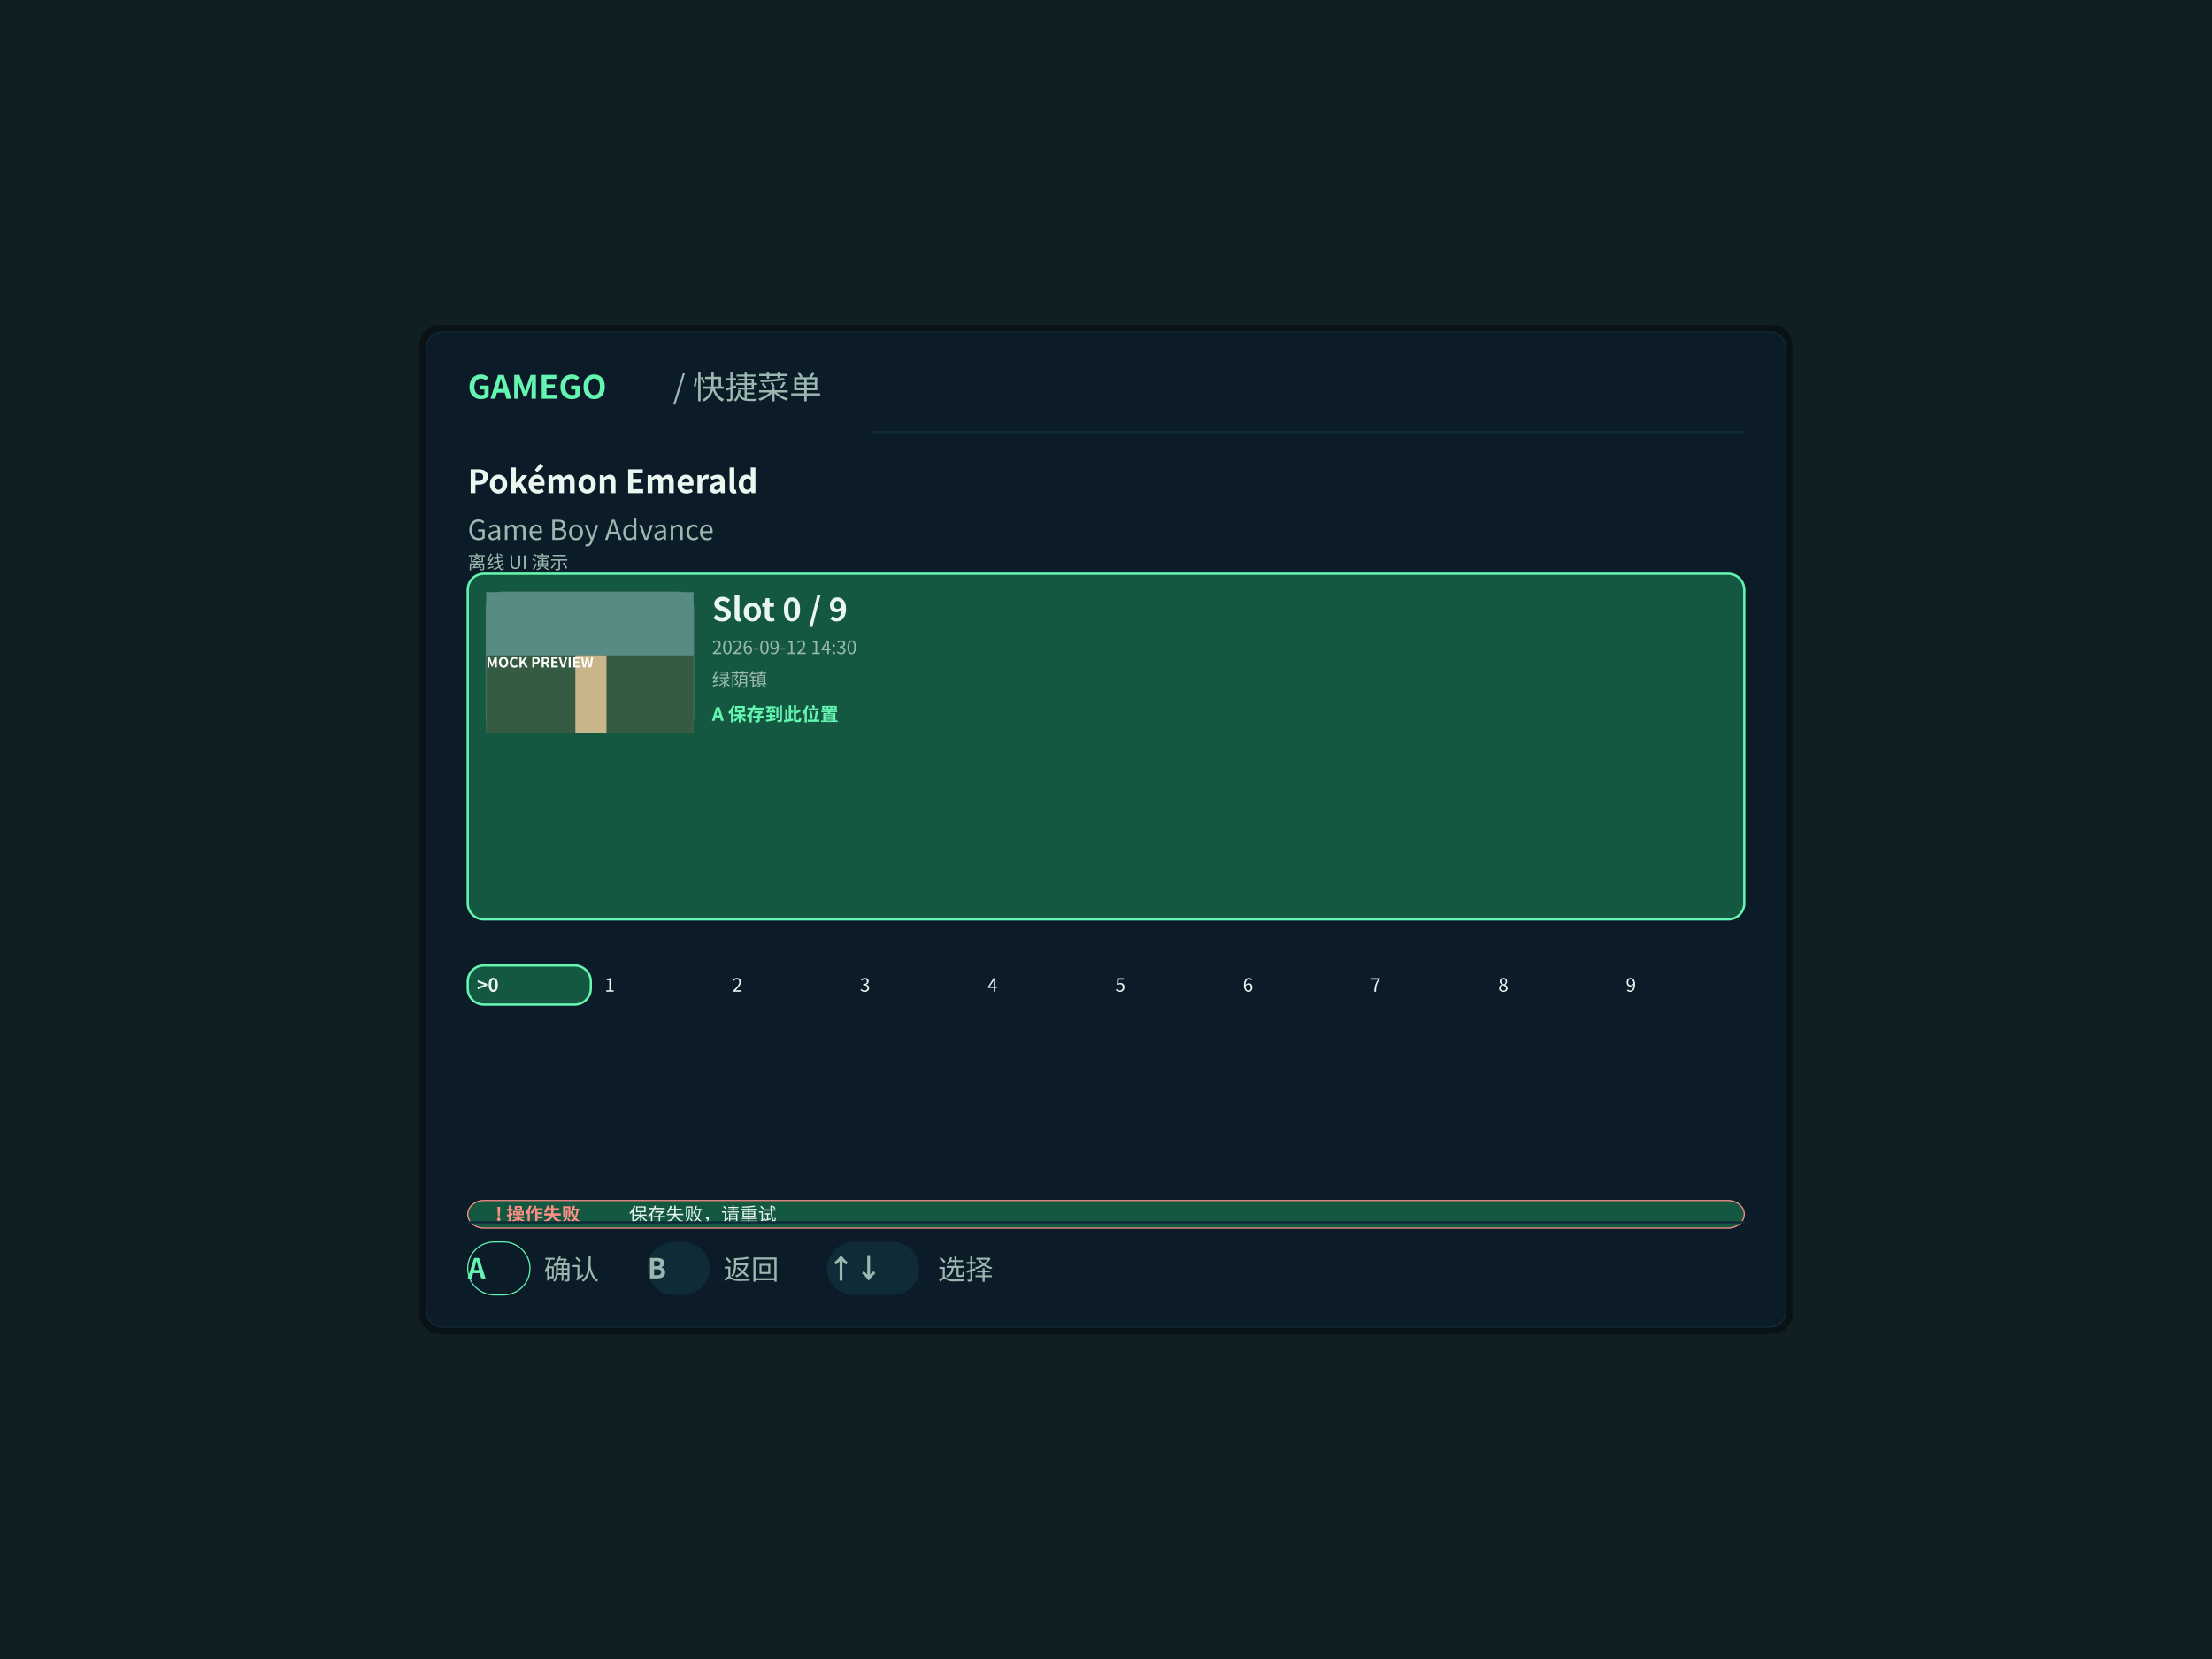
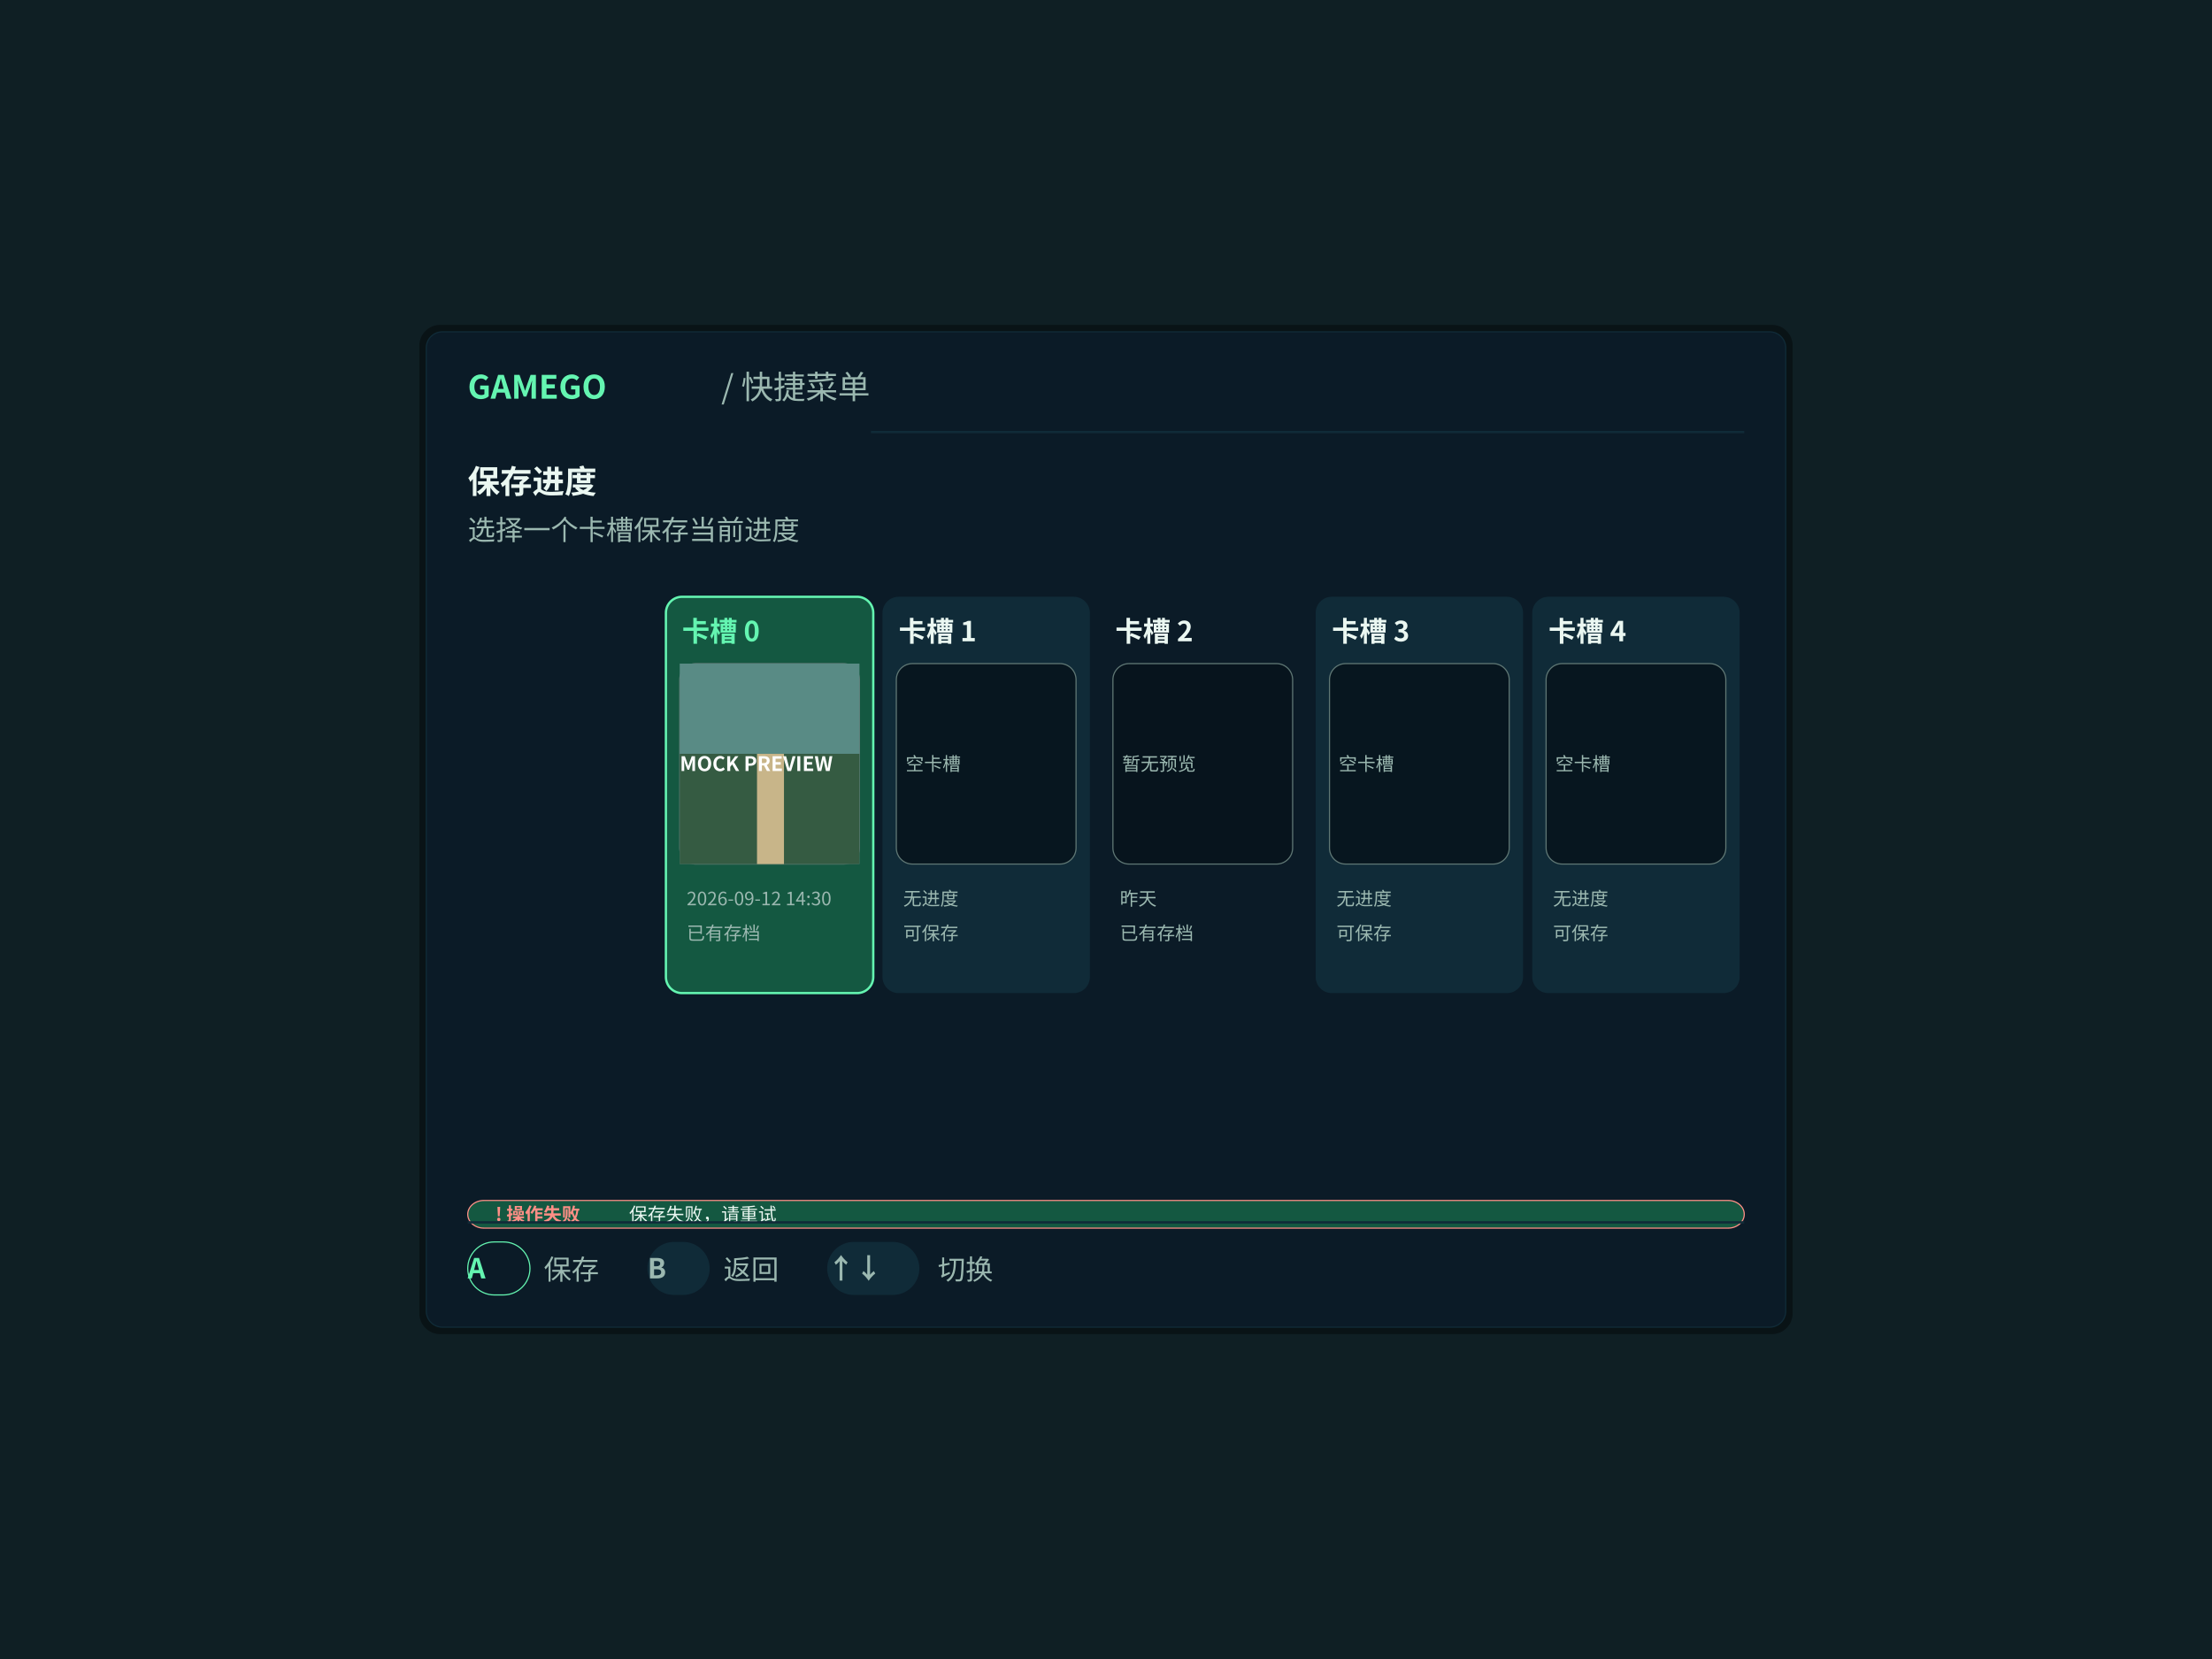
<svg xmlns="http://www.w3.org/2000/svg" width="640" height="480" viewBox="0 0 640 480">
  <rect width="100%" height="100%" fill="#456657" />
  <rect x="0" y="0" width="640" height="480" rx="0" fill="#07131c" fill-opacity="0.851" stroke="#000000" stroke-opacity="0" stroke-width="0" />
  <rect x="121.333" y="94" width="397.333" height="292" rx="6" fill="#000000" fill-opacity="0.4" stroke="#000000" stroke-opacity="0" stroke-width="0" />
  <rect x="123.333" y="96" width="393.333" height="288" rx="4.667" fill="#0b1b27" fill-opacity="1" stroke="#102b38" stroke-opacity="1" stroke-width="0.333" />
  <defs>
    <clipPath id="c0">
-       <rect x="135.333" y="106.667" width="56.667" height="10.667" />
+       <rect x="135.333" y="106.667" width="73.333" height="10.667" />
    </clipPath>
  </defs>
  <text x="135.333" y="115.36" fill="#64f5b1" font-size="9.333" font-weight="600" font-family="PingFang SC,Noto Sans CJK SC,sans-serif" clip-path="url(#c0)">GAMEGO</text>
  <defs>
    <clipPath id="c1">
-       <rect x="194.667" y="106.667" width="310" height="10.667" />
-     </clipPath>
-   </defs>
-   <text x="194.667" y="115.36" fill="#9bb8b0" font-size="9.333" font-weight="400" font-family="PingFang SC,Noto Sans CJK SC,sans-serif" clip-path="url(#c1)">/  快捷菜单</text>
+       <rect x="208.667" y="106.667" width="296" height="10.667" />
+     </clipPath>
+   </defs>
+   <text x="208.667" y="115.36" fill="#9bb8b0" font-size="9.333" font-weight="400" font-family="PingFang SC,Noto Sans CJK SC,sans-serif" clip-path="url(#c1)">/  快捷菜单</text>
  <rect x="252" y="124.667" width="252.667" height="0.667" rx="0" fill="#102b38" fill-opacity="1" stroke="#000000" stroke-opacity="0" stroke-width="0" />
  <defs>
    <clipPath id="c2">
      <rect x="135.333" y="132.667" width="369.333" height="13.333" />
    </clipPath>
  </defs>
-   <text x="135.333" y="142.693" fill="#eaf7f1" font-size="9.333" font-weight="600" font-family="PingFang SC,Noto Sans CJK SC,sans-serif" clip-path="url(#c2)">Pokémon Emerald</text>
+   <text x="135.333" y="142.693" fill="#eaf7f1" font-size="9.333" font-weight="600" font-family="PingFang SC,Noto Sans CJK SC,sans-serif" clip-path="url(#c2)">保存进度</text>
  <defs>
    <clipPath id="c3">
      <rect x="135.333" y="148" width="369.333" height="10.667" />
    </clipPath>
  </defs>
-   <text x="135.333" y="156.213" fill="#9bb8b0" font-size="8" font-weight="400" font-family="PingFang SC,Noto Sans CJK SC,sans-serif" clip-path="url(#c3)">Game Boy Advance</text>
+   <text x="135.333" y="156.213" fill="#9bb8b0" font-size="8" font-weight="400" font-family="PingFang SC,Noto Sans CJK SC,sans-serif" clip-path="url(#c3)">选择一个卡槽保存当前进度</text>
+   <rect x="192.667" y="172.667" width="60" height="114.667" rx="4.667" fill="#145841" fill-opacity="1" stroke="#64f5b1" stroke-opacity="1" stroke-width="0.667" />
  <defs>
    <clipPath id="c4">
-       <rect x="135.333" y="158.667" width="369.333" height="8" />
-     </clipPath>
-   </defs>
-   <text x="135.333" y="164.587" fill="#9bb8b0" font-size="5.333" font-weight="400" font-family="PingFang SC,Noto Sans CJK SC,sans-serif" clip-path="url(#c4)">离线 UI 演示</text>
+       <rect x="197.333" y="178" width="50.667" height="9.333" />
+     </clipPath>
+   </defs>
+   <text x="197.333" y="185.547" fill="#64f5b1" font-size="8" font-weight="600" font-family="PingFang SC,Noto Sans CJK SC,sans-serif" clip-path="url(#c4)">卡槽 0</text>
+   <rect x="196.667" y="192" width="52" height="58" rx="4.667" fill="#07131c" fill-opacity="0.851" stroke="#5f7774" stroke-opacity="1" stroke-width="0.333" />
+   <rect x="196.667" y="192" width="52" height="58" rx="0" fill="#598b85" fill-opacity="1" stroke="#000000" stroke-opacity="0" stroke-width="0" />
+   <rect x="196.667" y="218.1" width="52" height="31.9" rx="0" fill="#355b42" fill-opacity="1" stroke="#000000" stroke-opacity="0" stroke-width="0" />
+   <rect x="219.027" y="218.1" width="7.8" height="31.9" rx="0" fill="#c8b589" fill-opacity="1" stroke="#000000" stroke-opacity="0" stroke-width="0" />
  <defs>
    <clipPath id="c5">
-       <rect x="135.333" y="166" width="369.333" height="25.333" />
-     </clipPath>
-   </defs>
-   <text x="135.333" y="182.027" fill="#eaf7f1" font-size="9.333" font-weight="600" font-family="PingFang SC,Noto Sans CJK SC,sans-serif" clip-path="url(#c5)">保存进度</text>
-   <rect x="135.333" y="166" width="369.333" height="100" rx="4.667" fill="#145841" fill-opacity="1" stroke="#64f5b1" stroke-opacity="1" stroke-width="0.667" />
-   <rect x="140.667" y="171.333" width="60" height="40.667" rx="4.667" fill="#07131c" fill-opacity="0.851" stroke="#5f7774" stroke-opacity="1" stroke-width="0.333" />
-   <rect x="140.667" y="171.333" width="60" height="40.667" rx="0" fill="#598b85" fill-opacity="1" stroke="#000000" stroke-opacity="0" stroke-width="0" />
-   <rect x="140.667" y="189.633" width="60" height="22.367" rx="0" fill="#355b42" fill-opacity="1" stroke="#000000" stroke-opacity="0" stroke-width="0" />
-   <rect x="166.467" y="189.633" width="9" height="22.367" rx="0" fill="#c8b589" fill-opacity="1" stroke="#000000" stroke-opacity="0" stroke-width="0" />
+       <rect x="196.667" y="192" width="52" height="58" />
+     </clipPath>
+   </defs>
+   <text x="196.667" y="223.088" fill="#ffffff" font-size="5.8" font-weight="600" font-family="PingFang SC,Noto Sans CJK SC,sans-serif" clip-path="url(#c5)">MOCK PREVIEW</text>
  <defs>
    <clipPath id="c6">
-       <rect x="140.667" y="171.333" width="60" height="40.667" />
-     </clipPath>
-   </defs>
-   <text x="140.667" y="193.131" fill="#ffffff" font-size="4.067" font-weight="600" font-family="PingFang SC,Noto Sans CJK SC,sans-serif" clip-path="url(#c6)">MOCK PREVIEW</text>
+       <rect x="198.667" y="256" width="48" height="8" />
+     </clipPath>
+   </defs>
+   <text x="198.667" y="261.92" fill="#9bb8b0" font-size="5.333" font-weight="400" font-family="PingFang SC,Noto Sans CJK SC,sans-serif" clip-path="url(#c6)">2026-09-12 14:30</text>
  <defs>
    <clipPath id="c7">
-       <rect x="206" y="171.333" width="298.667" height="10" />
-     </clipPath>
-   </defs>
-   <text x="206" y="179.693" fill="#eaf7f1" font-size="9.333" font-weight="600" font-family="PingFang SC,Noto Sans CJK SC,sans-serif" clip-path="url(#c7)">Slot 0  /  9</text>
+       <rect x="198.667" y="266" width="48" height="8" />
+     </clipPath>
+   </defs>
+   <text x="198.667" y="271.92" fill="#9bb8b0" font-size="5.333" font-weight="400" font-family="PingFang SC,Noto Sans CJK SC,sans-serif" clip-path="url(#c7)">已有存档</text>
+   <rect x="255.333" y="172.667" width="60" height="114.667" rx="4.667" fill="#102b38" fill-opacity="1" stroke="#000000" stroke-opacity="0" stroke-width="0" />
  <defs>
    <clipPath id="c8">
-       <rect x="206" y="183.333" width="298.667" height="8" />
-     </clipPath>
-   </defs>
-   <text x="206" y="189.253" fill="#9bb8b0" font-size="5.333" font-weight="400" font-family="PingFang SC,Noto Sans CJK SC,sans-serif" clip-path="url(#c8)">2026-09-12 14:30</text>
+       <rect x="260" y="178" width="50.667" height="9.333" />
+     </clipPath>
+   </defs>
+   <text x="260" y="185.547" fill="#eaf7f1" font-size="8" font-weight="600" font-family="PingFang SC,Noto Sans CJK SC,sans-serif" clip-path="url(#c8)">卡槽 1</text>
+   <rect x="259.333" y="192" width="52" height="58" rx="4.667" fill="#07131c" fill-opacity="0.851" stroke="#5f7774" stroke-opacity="1" stroke-width="0.333" />
  <defs>
    <clipPath id="c9">
-       <rect x="206" y="192.667" width="298.667" height="8" />
-     </clipPath>
-   </defs>
-   <text x="206" y="198.587" fill="#9bb8b0" font-size="5.333" font-weight="400" font-family="PingFang SC,Noto Sans CJK SC,sans-serif" clip-path="url(#c9)">绿荫镇</text>
+       <rect x="262" y="192" width="46.667" height="58" />
+     </clipPath>
+   </defs>
+   <text x="262" y="222.92" fill="#9bb8b0" font-size="5.333" font-weight="400" font-family="PingFang SC,Noto Sans CJK SC,sans-serif" clip-path="url(#c9)">空卡槽</text>
  <defs>
    <clipPath id="c10">
-       <rect x="206" y="202.667" width="298.667" height="8" />
-     </clipPath>
-   </defs>
-   <text x="206" y="208.587" fill="#64f5b1" font-size="5.333" font-weight="600" font-family="PingFang SC,Noto Sans CJK SC,sans-serif" clip-path="url(#c10)">A 保存到此位置</text>
-   <rect x="135.333" y="279.333" width="35.6" height="11.333" rx="4.667" fill="#145841" fill-opacity="1" stroke="#64f5b1" stroke-opacity="1" stroke-width="0.667" />
+       <rect x="261.333" y="256" width="48" height="8" />
+     </clipPath>
+   </defs>
+   <text x="261.333" y="261.92" fill="#9bb8b0" font-size="5.333" font-weight="400" font-family="PingFang SC,Noto Sans CJK SC,sans-serif" clip-path="url(#c10)">无进度</text>
  <defs>
    <clipPath id="c11">
-       <rect x="138" y="279.333" width="30.267" height="11.333" />
-     </clipPath>
-   </defs>
-   <text x="138" y="286.92" fill="#eaf7f1" font-size="5.333" font-weight="600" font-family="PingFang SC,Noto Sans CJK SC,sans-serif" clip-path="url(#c11)">&gt;0 </text>
-   <rect x="172.267" y="279.333" width="35.6" height="11.333" rx="4.667" fill="#0b1b27" fill-opacity="1" stroke="#000000" stroke-opacity="0" stroke-width="0" />
+       <rect x="261.333" y="266" width="48" height="8" />
+     </clipPath>
+   </defs>
+   <text x="261.333" y="271.92" fill="#9bb8b0" font-size="5.333" font-weight="400" font-family="PingFang SC,Noto Sans CJK SC,sans-serif" clip-path="url(#c11)">可保存</text>
+   <rect x="318" y="172.667" width="60" height="114.667" rx="4.667" fill="#0b1b27" fill-opacity="1" stroke="#000000" stroke-opacity="0" stroke-width="0" />
  <defs>
    <clipPath id="c12">
-       <rect x="174.933" y="279.333" width="30.267" height="11.333" />
-     </clipPath>
-   </defs>
-   <text x="174.933" y="286.92" fill="#eaf7f1" font-size="5.333" font-weight="400" font-family="PingFang SC,Noto Sans CJK SC,sans-serif" clip-path="url(#c12)"> 1 </text>
-   <rect x="209.2" y="279.333" width="35.6" height="11.333" rx="4.667" fill="#0b1b27" fill-opacity="1" stroke="#000000" stroke-opacity="0" stroke-width="0" />
+       <rect x="322.667" y="178" width="50.667" height="9.333" />
+     </clipPath>
+   </defs>
+   <text x="322.667" y="185.547" fill="#eaf7f1" font-size="8" font-weight="600" font-family="PingFang SC,Noto Sans CJK SC,sans-serif" clip-path="url(#c12)">卡槽 2</text>
+   <rect x="322" y="192" width="52" height="58" rx="4.667" fill="#07131c" fill-opacity="0.851" stroke="#5f7774" stroke-opacity="1" stroke-width="0.333" />
  <defs>
    <clipPath id="c13">
-       <rect x="211.867" y="279.333" width="30.267" height="11.333" />
-     </clipPath>
-   </defs>
-   <text x="211.867" y="286.92" fill="#eaf7f1" font-size="5.333" font-weight="400" font-family="PingFang SC,Noto Sans CJK SC,sans-serif" clip-path="url(#c13)"> 2 </text>
-   <rect x="246.133" y="279.333" width="35.6" height="11.333" rx="4.667" fill="#0b1b27" fill-opacity="1" stroke="#000000" stroke-opacity="0" stroke-width="0" />
+       <rect x="324.667" y="192" width="46.667" height="58" />
+     </clipPath>
+   </defs>
+   <text x="324.667" y="222.92" fill="#9bb8b0" font-size="5.333" font-weight="400" font-family="PingFang SC,Noto Sans CJK SC,sans-serif" clip-path="url(#c13)">暂无预览</text>
  <defs>
    <clipPath id="c14">
-       <rect x="248.8" y="279.333" width="30.267" height="11.333" />
-     </clipPath>
-   </defs>
-   <text x="248.8" y="286.92" fill="#eaf7f1" font-size="5.333" font-weight="400" font-family="PingFang SC,Noto Sans CJK SC,sans-serif" clip-path="url(#c14)"> 3 </text>
-   <rect x="283.067" y="279.333" width="35.6" height="11.333" rx="4.667" fill="#0b1b27" fill-opacity="1" stroke="#000000" stroke-opacity="0" stroke-width="0" />
+       <rect x="324" y="256" width="48" height="8" />
+     </clipPath>
+   </defs>
+   <text x="324" y="261.92" fill="#9bb8b0" font-size="5.333" font-weight="400" font-family="PingFang SC,Noto Sans CJK SC,sans-serif" clip-path="url(#c14)">昨天</text>
  <defs>
    <clipPath id="c15">
-       <rect x="285.733" y="279.333" width="30.267" height="11.333" />
-     </clipPath>
-   </defs>
-   <text x="285.733" y="286.92" fill="#eaf7f1" font-size="5.333" font-weight="400" font-family="PingFang SC,Noto Sans CJK SC,sans-serif" clip-path="url(#c15)"> 4 </text>
-   <rect x="320" y="279.333" width="35.6" height="11.333" rx="4.667" fill="#0b1b27" fill-opacity="1" stroke="#000000" stroke-opacity="0" stroke-width="0" />
+       <rect x="324" y="266" width="48" height="8" />
+     </clipPath>
+   </defs>
+   <text x="324" y="271.92" fill="#9bb8b0" font-size="5.333" font-weight="400" font-family="PingFang SC,Noto Sans CJK SC,sans-serif" clip-path="url(#c15)">已有存档</text>
+   <rect x="380.667" y="172.667" width="60" height="114.667" rx="4.667" fill="#102b38" fill-opacity="1" stroke="#000000" stroke-opacity="0" stroke-width="0" />
  <defs>
    <clipPath id="c16">
-       <rect x="322.667" y="279.333" width="30.267" height="11.333" />
-     </clipPath>
-   </defs>
-   <text x="322.667" y="286.92" fill="#eaf7f1" font-size="5.333" font-weight="400" font-family="PingFang SC,Noto Sans CJK SC,sans-serif" clip-path="url(#c16)"> 5 </text>
-   <rect x="356.933" y="279.333" width="35.6" height="11.333" rx="4.667" fill="#0b1b27" fill-opacity="1" stroke="#000000" stroke-opacity="0" stroke-width="0" />
+       <rect x="385.333" y="178" width="50.667" height="9.333" />
+     </clipPath>
+   </defs>
+   <text x="385.333" y="185.547" fill="#eaf7f1" font-size="8" font-weight="600" font-family="PingFang SC,Noto Sans CJK SC,sans-serif" clip-path="url(#c16)">卡槽 3</text>
+   <rect x="384.667" y="192" width="52" height="58" rx="4.667" fill="#07131c" fill-opacity="0.851" stroke="#5f7774" stroke-opacity="1" stroke-width="0.333" />
  <defs>
    <clipPath id="c17">
-       <rect x="359.6" y="279.333" width="30.267" height="11.333" />
-     </clipPath>
-   </defs>
-   <text x="359.6" y="286.92" fill="#eaf7f1" font-size="5.333" font-weight="400" font-family="PingFang SC,Noto Sans CJK SC,sans-serif" clip-path="url(#c17)"> 6 </text>
-   <rect x="393.867" y="279.333" width="35.6" height="11.333" rx="4.667" fill="#0b1b27" fill-opacity="1" stroke="#000000" stroke-opacity="0" stroke-width="0" />
+       <rect x="387.333" y="192" width="46.667" height="58" />
+     </clipPath>
+   </defs>
+   <text x="387.333" y="222.92" fill="#9bb8b0" font-size="5.333" font-weight="400" font-family="PingFang SC,Noto Sans CJK SC,sans-serif" clip-path="url(#c17)">空卡槽</text>
  <defs>
    <clipPath id="c18">
-       <rect x="396.533" y="279.333" width="30.267" height="11.333" />
-     </clipPath>
-   </defs>
-   <text x="396.533" y="286.92" fill="#eaf7f1" font-size="5.333" font-weight="400" font-family="PingFang SC,Noto Sans CJK SC,sans-serif" clip-path="url(#c18)"> 7 </text>
-   <rect x="430.8" y="279.333" width="35.6" height="11.333" rx="4.667" fill="#0b1b27" fill-opacity="1" stroke="#000000" stroke-opacity="0" stroke-width="0" />
+       <rect x="386.667" y="256" width="48" height="8" />
+     </clipPath>
+   </defs>
+   <text x="386.667" y="261.92" fill="#9bb8b0" font-size="5.333" font-weight="400" font-family="PingFang SC,Noto Sans CJK SC,sans-serif" clip-path="url(#c18)">无进度</text>
  <defs>
    <clipPath id="c19">
-       <rect x="433.467" y="279.333" width="30.267" height="11.333" />
-     </clipPath>
-   </defs>
-   <text x="433.467" y="286.92" fill="#eaf7f1" font-size="5.333" font-weight="400" font-family="PingFang SC,Noto Sans CJK SC,sans-serif" clip-path="url(#c19)"> 8 </text>
-   <rect x="467.733" y="279.333" width="35.6" height="11.333" rx="4.667" fill="#0b1b27" fill-opacity="1" stroke="#000000" stroke-opacity="0" stroke-width="0" />
+       <rect x="386.667" y="266" width="48" height="8" />
+     </clipPath>
+   </defs>
+   <text x="386.667" y="271.92" fill="#9bb8b0" font-size="5.333" font-weight="400" font-family="PingFang SC,Noto Sans CJK SC,sans-serif" clip-path="url(#c19)">可保存</text>
+   <rect x="443.333" y="172.667" width="60" height="114.667" rx="4.667" fill="#102b38" fill-opacity="1" stroke="#000000" stroke-opacity="0" stroke-width="0" />
  <defs>
    <clipPath id="c20">
-       <rect x="470.4" y="279.333" width="30.267" height="11.333" />
-     </clipPath>
-   </defs>
-   <text x="470.4" y="286.92" fill="#eaf7f1" font-size="5.333" font-weight="400" font-family="PingFang SC,Noto Sans CJK SC,sans-serif" clip-path="url(#c20)"> 9 </text>
+       <rect x="448" y="178" width="50.667" height="9.333" />
+     </clipPath>
+   </defs>
+   <text x="448" y="185.547" fill="#eaf7f1" font-size="8" font-weight="600" font-family="PingFang SC,Noto Sans CJK SC,sans-serif" clip-path="url(#c20)">卡槽 4</text>
+   <rect x="447.333" y="192" width="52" height="58" rx="4.667" fill="#07131c" fill-opacity="0.851" stroke="#5f7774" stroke-opacity="1" stroke-width="0.333" />
+   <defs>
+     <clipPath id="c21">
+       <rect x="450" y="192" width="46.667" height="58" />
+     </clipPath>
+   </defs>
+   <text x="450" y="222.92" fill="#9bb8b0" font-size="5.333" font-weight="400" font-family="PingFang SC,Noto Sans CJK SC,sans-serif" clip-path="url(#c21)">空卡槽</text>
+   <defs>
+     <clipPath id="c22">
+       <rect x="449.333" y="256" width="48" height="8" />
+     </clipPath>
+   </defs>
+   <text x="449.333" y="261.92" fill="#9bb8b0" font-size="5.333" font-weight="400" font-family="PingFang SC,Noto Sans CJK SC,sans-serif" clip-path="url(#c22)">无进度</text>
+   <defs>
+     <clipPath id="c23">
+       <rect x="449.333" y="266" width="48" height="8" />
+     </clipPath>
+   </defs>
+   <text x="449.333" y="271.92" fill="#9bb8b0" font-size="5.333" font-weight="400" font-family="PingFang SC,Noto Sans CJK SC,sans-serif" clip-path="url(#c23)">可保存</text>
  <rect x="135.333" y="347.333" width="369.333" height="8" rx="4.667" fill="#145841" fill-opacity="1" stroke="#ff8f86" stroke-opacity="1" stroke-width="0.333" />
  <defs>
-     <clipPath id="c21">
+     <clipPath id="c24">
      <rect x="143.333" y="347.333" width="353.333" height="8" />
    </clipPath>
  </defs>
-   <text x="143.333" y="353.253" fill="#ff8f86" font-size="5.333" font-weight="600" font-family="PingFang SC,Noto Sans CJK SC,sans-serif" clip-path="url(#c21)">! 操作失败</text>
-   <defs>
-     <clipPath id="c22">
+   <text x="143.333" y="353.253" fill="#ff8f86" font-size="5.333" font-weight="600" font-family="PingFang SC,Noto Sans CJK SC,sans-serif" clip-path="url(#c24)">! 操作失败</text>
+   <defs>
+     <clipPath id="c25">
      <rect x="182" y="347.333" width="314.667" height="8" />
    </clipPath>
  </defs>
-   <text x="182" y="353.253" fill="#eaf7f1" font-size="5.333" font-weight="400" font-family="PingFang SC,Noto Sans CJK SC,sans-serif" clip-path="url(#c22)">保存失败，请重试</text>
+   <text x="182" y="353.253" fill="#eaf7f1" font-size="5.333" font-weight="400" font-family="PingFang SC,Noto Sans CJK SC,sans-serif" clip-path="url(#c25)">保存失败，请重试</text>
  <rect x="135.333" y="353.333" width="369.333" height="0.667" rx="0" fill="#102b38" fill-opacity="1" stroke="#000000" stroke-opacity="0" stroke-width="0" />
  <rect x="135.333" y="359.333" width="18" height="15.333" rx="7.667" fill="#0b1b27" fill-opacity="1" stroke="#64f5b1" stroke-opacity="1" stroke-width="0.333" />
  <defs>
-     <clipPath id="c23">
+     <clipPath id="c26">
      <rect x="135.333" y="359.333" width="18" height="15.333" />
    </clipPath>
  </defs>
-   <text x="135.333" y="369.88" fill="#64f5b1" font-size="8" font-weight="600" font-family="PingFang SC,Noto Sans CJK SC,sans-serif" clip-path="url(#c23)">A</text>
-   <defs>
-     <clipPath id="c24">
+   <text x="135.333" y="369.88" fill="#64f5b1" font-size="8" font-weight="600" font-family="PingFang SC,Noto Sans CJK SC,sans-serif" clip-path="url(#c26)">A</text>
+   <defs>
+     <clipPath id="c27">
      <rect x="157.333" y="359.333" width="33.333" height="16" />
    </clipPath>
  </defs>
-   <text x="157.333" y="370.213" fill="#9bb8b0" font-size="8" font-weight="400" font-family="PingFang SC,Noto Sans CJK SC,sans-serif" clip-path="url(#c24)">确认</text>
+   <text x="157.333" y="370.213" fill="#9bb8b0" font-size="8" font-weight="400" font-family="PingFang SC,Noto Sans CJK SC,sans-serif" clip-path="url(#c27)">保存</text>
  <rect x="187.333" y="359.333" width="18" height="15.333" rx="7.667" fill="#102b38" fill-opacity="1" stroke="#000000" stroke-opacity="0" stroke-width="0" />
  <defs>
-     <clipPath id="c25">
+     <clipPath id="c28">
      <rect x="187.333" y="359.333" width="18" height="15.333" />
    </clipPath>
  </defs>
-   <text x="187.333" y="369.88" fill="#9bb8b0" font-size="8" font-weight="600" font-family="PingFang SC,Noto Sans CJK SC,sans-serif" clip-path="url(#c25)">B</text>
-   <defs>
-     <clipPath id="c26">
+   <text x="187.333" y="369.88" fill="#9bb8b0" font-size="8" font-weight="600" font-family="PingFang SC,Noto Sans CJK SC,sans-serif" clip-path="url(#c28)">B</text>
+   <defs>
+     <clipPath id="c29">
      <rect x="209.333" y="359.333" width="33.333" height="16" />
    </clipPath>
  </defs>
-   <text x="209.333" y="370.213" fill="#9bb8b0" font-size="8" font-weight="400" font-family="PingFang SC,Noto Sans CJK SC,sans-serif" clip-path="url(#c26)">返回</text>
+   <text x="209.333" y="370.213" fill="#9bb8b0" font-size="8" font-weight="400" font-family="PingFang SC,Noto Sans CJK SC,sans-serif" clip-path="url(#c29)">返回</text>
  <rect x="239.333" y="359.333" width="26.667" height="15.333" rx="7.667" fill="#102b38" fill-opacity="1" stroke="#000000" stroke-opacity="0" stroke-width="0" />
  <defs>
-     <clipPath id="c27">
+     <clipPath id="c30">
      <rect x="239.333" y="359.333" width="26.667" height="15.333" />
    </clipPath>
  </defs>
-   <text x="239.333" y="369.88" fill="#9bb8b0" font-size="8" font-weight="600" font-family="PingFang SC,Noto Sans CJK SC,sans-serif" clip-path="url(#c27)">↑↓</text>
-   <defs>
-     <clipPath id="c28">
+   <text x="239.333" y="369.88" fill="#9bb8b0" font-size="8" font-weight="600" font-family="PingFang SC,Noto Sans CJK SC,sans-serif" clip-path="url(#c30)">↑↓</text>
+   <defs>
+     <clipPath id="c31">
      <rect x="271.333" y="359.333" width="33.333" height="16" />
    </clipPath>
  </defs>
-   <text x="271.333" y="370.213" fill="#9bb8b0" font-size="8" font-weight="400" font-family="PingFang SC,Noto Sans CJK SC,sans-serif" clip-path="url(#c28)">选择</text>
+   <text x="271.333" y="370.213" fill="#9bb8b0" font-size="8" font-weight="400" font-family="PingFang SC,Noto Sans CJK SC,sans-serif" clip-path="url(#c31)">切换</text>
</svg>
